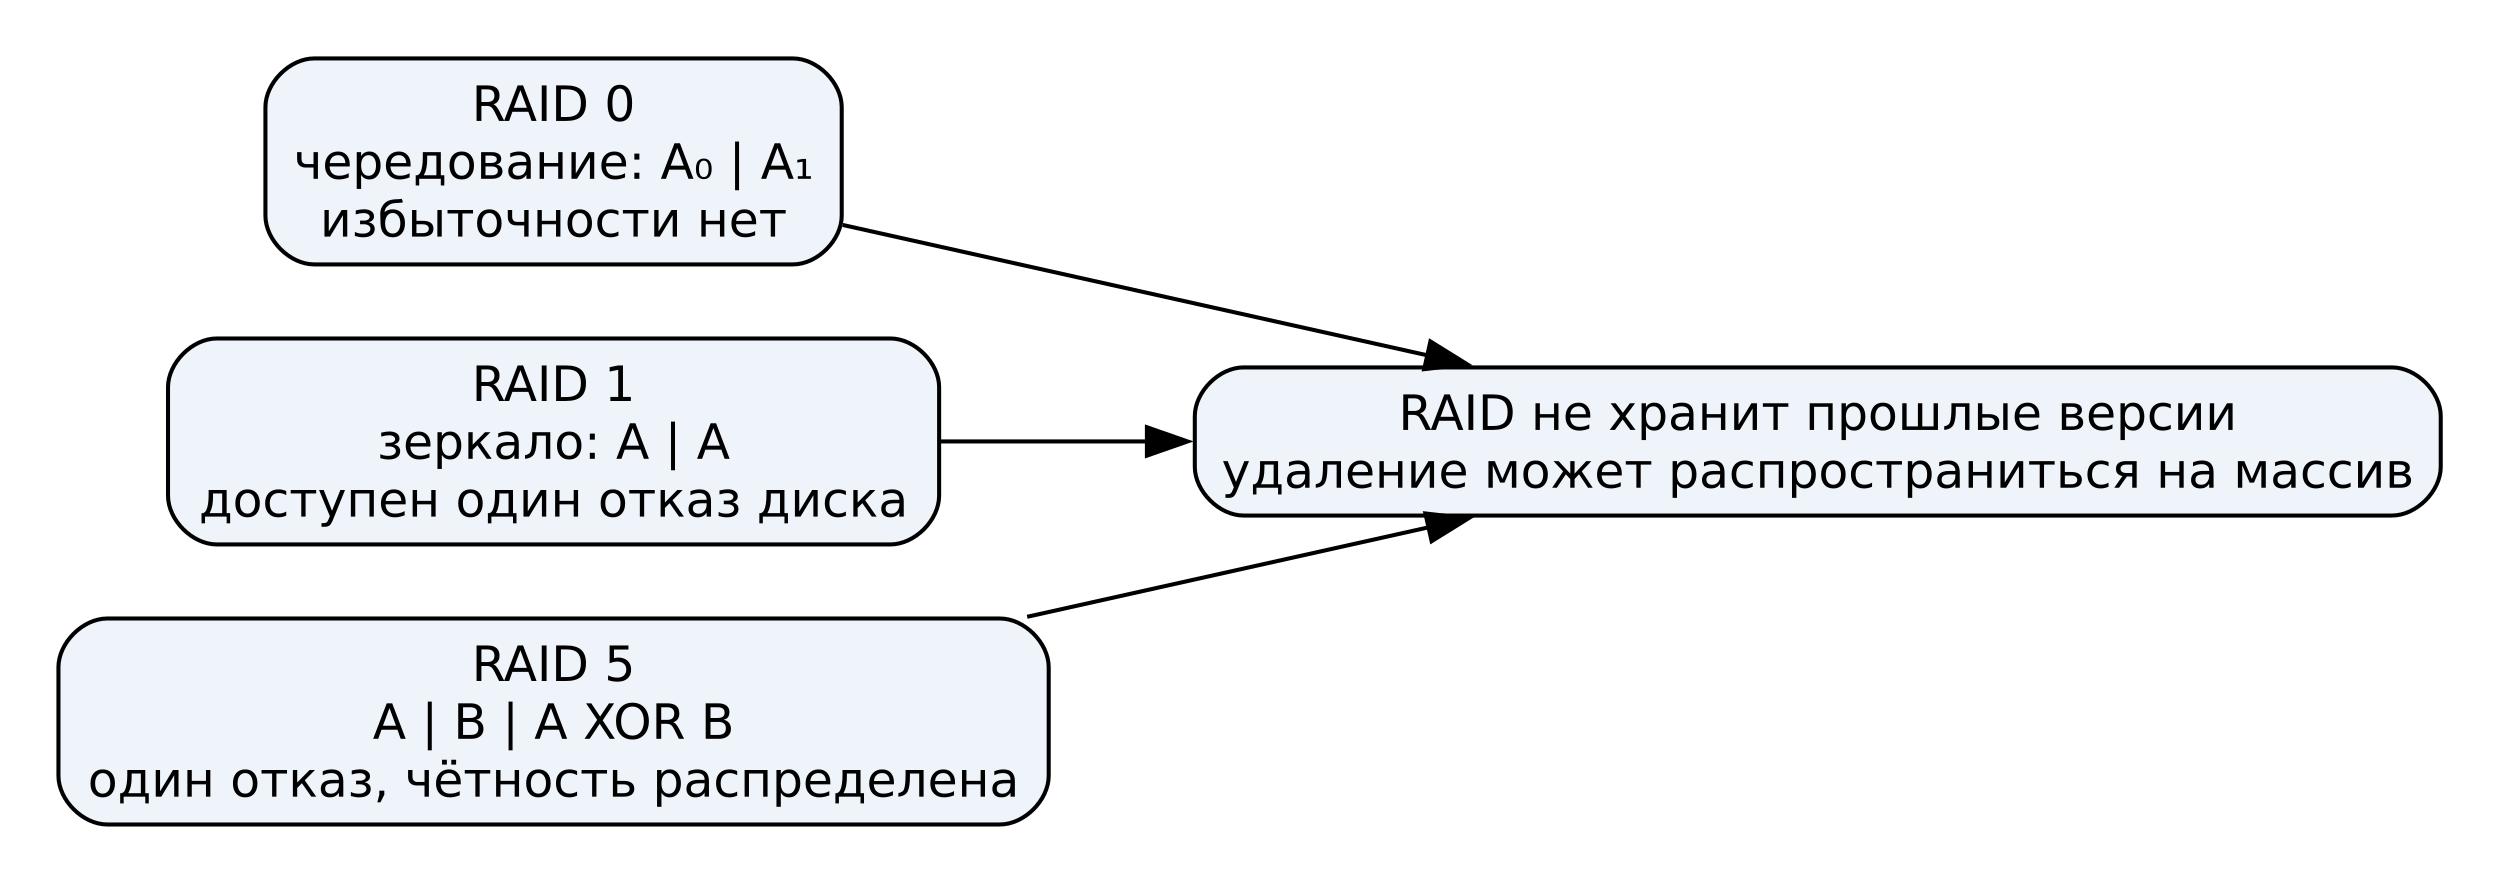
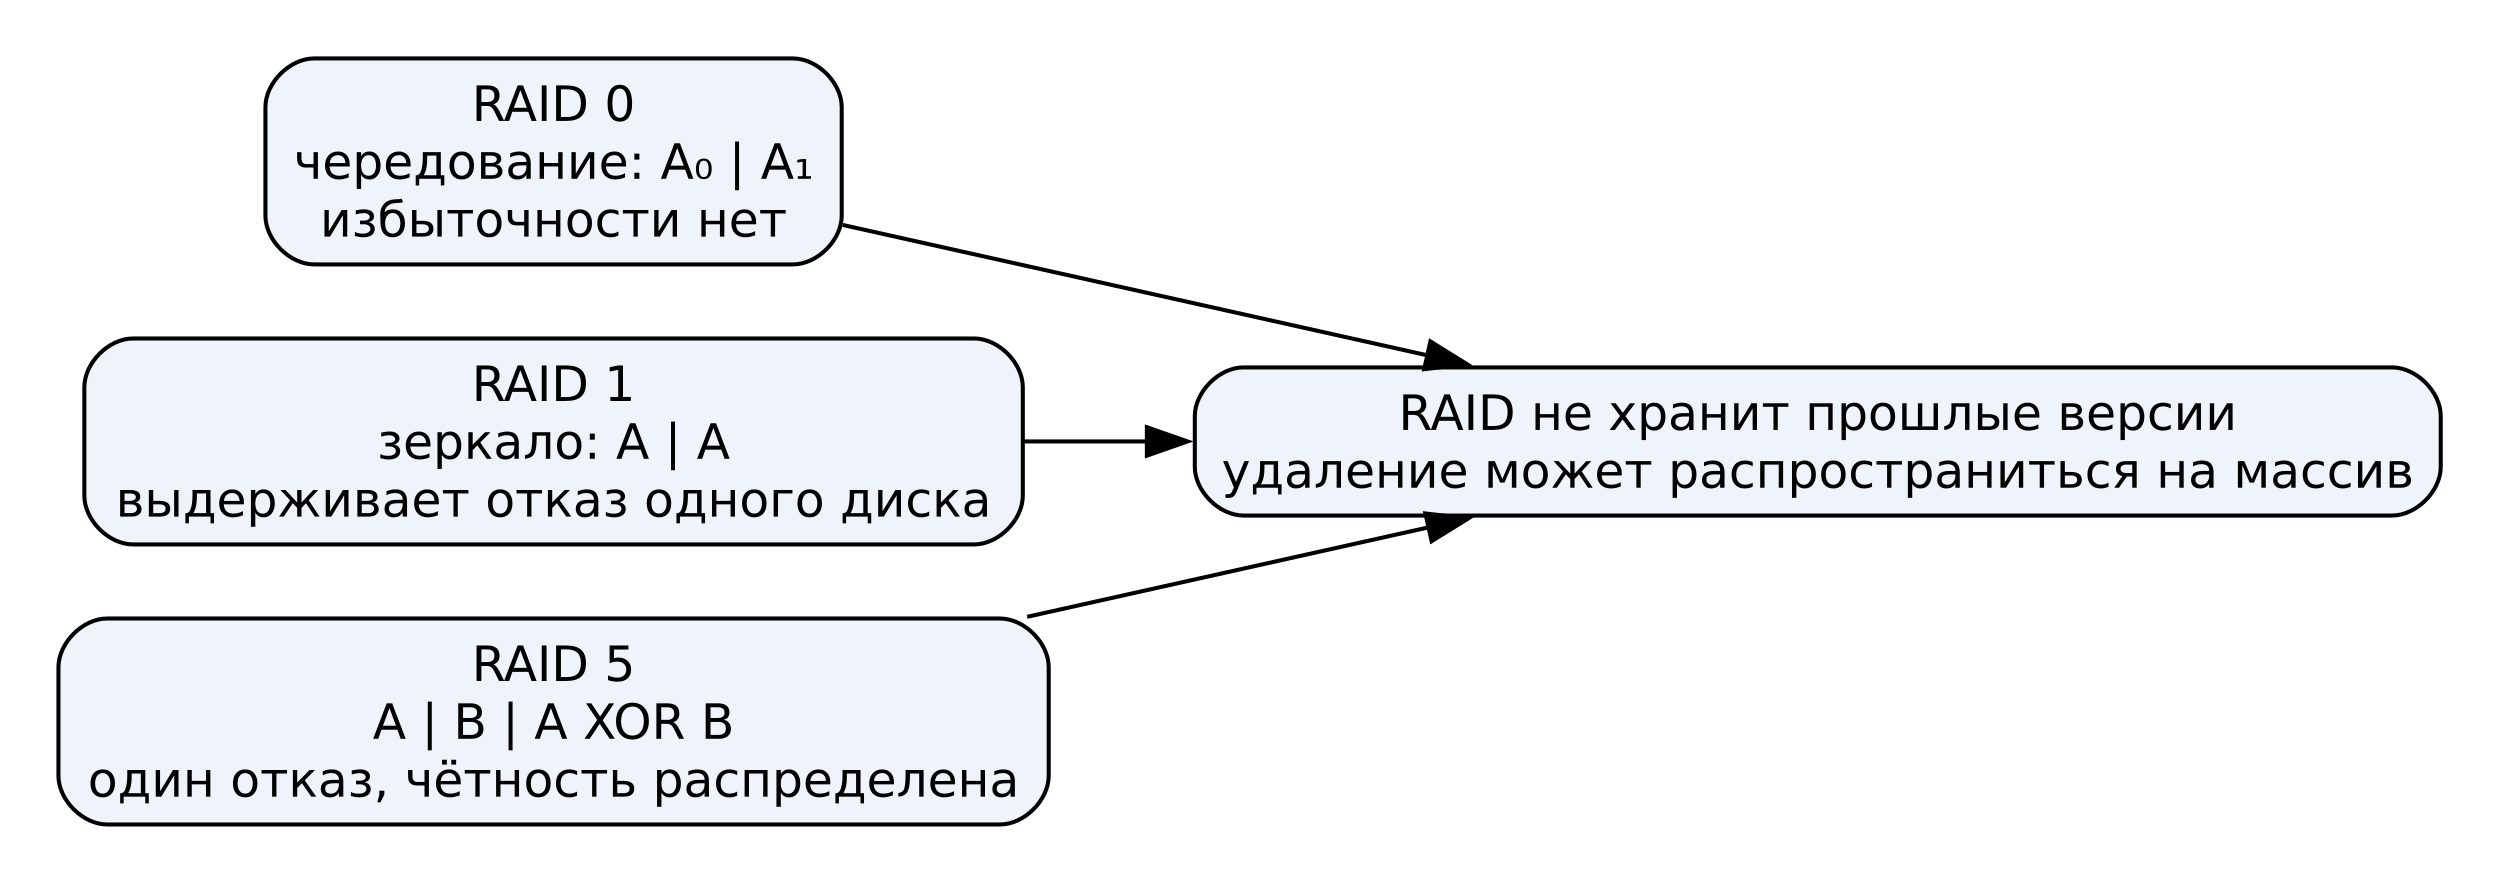
<svg xmlns="http://www.w3.org/2000/svg" width="616pt" height="218pt" viewBox="0.00 0.00 616.00 218.00">
  <g id="graph0" class="graph" transform="scale(1 1) rotate(0) translate(14.4 203.15)">
    <g id="n0" class="node">
      <path fill="#eef4fa" stroke="black" d="M181,-188.75C181,-188.75 63,-188.75 63,-188.75 57,-188.75 51,-182.75 51,-176.75 51,-176.75 51,-150 51,-150 51,-144 57,-138 63,-138 63,-138 181,-138 181,-138 187,-138 193,-144 193,-150 193,-150 193,-176.75 193,-176.75 193,-182.75 187,-188.75 181,-188.75" />
      <text xml:space="preserve" text-anchor="middle" x="122" y="-173.35" font-family="DejaVu Sans" font-size="12.00">RAID 0</text>
      <text xml:space="preserve" text-anchor="middle" x="122" y="-159.1" font-family="DejaVu Sans" font-size="12.00">чередование: A₀ | A₁</text>
      <text xml:space="preserve" text-anchor="middle" x="122" y="-144.85" font-family="DejaVu Sans" font-size="12.00">избыточности нет</text>
    </g>
    <g id="n3" class="node">
      <path fill="#eef4fa" stroke="black" d="M575,-112.62C575,-112.62 292,-112.62 292,-112.62 286,-112.62 280,-106.62 280,-100.62 280,-100.62 280,-88.12 280,-88.12 280,-82.12 286,-76.12 292,-76.12 292,-76.12 575,-76.12 575,-76.12 581,-76.12 587,-82.12 587,-88.12 587,-88.12 587,-100.62 587,-100.62 587,-106.62 581,-112.62 575,-112.62" />
      <text xml:space="preserve" text-anchor="middle" x="433.5" y="-97.22" font-family="DejaVu Sans" font-size="12.00">RAID не хранит прошлые версии</text>
      <text xml:space="preserve" text-anchor="middle" x="433.5" y="-82.97" font-family="DejaVu Sans" font-size="12.00">удаление может распространиться на массив</text>
    </g>
    <g id="edge1" class="edge">
      <path fill="none" stroke="black" d="M193.23,-147.72C235.91,-138.2 290.97,-125.93 337.51,-115.55" />
      <polygon fill="black" stroke="black" points="338.05,-119.02 347.05,-113.43 336.52,-112.19 338.05,-119.02" />
    </g>
    <g id="n1" class="node">
-       <path fill="#eef4fa" stroke="black" d="M205,-119.75C205,-119.75 39,-119.75 39,-119.75 33,-119.75 27,-113.75 27,-107.75 27,-107.75 27,-81 27,-81 27,-75 33,-69 39,-69 39,-69 205,-69 205,-69 211,-69 217,-75 217,-81 217,-81 217,-107.75 217,-107.75 217,-113.75 211,-119.75 205,-119.75" />
+       <path fill="#eef4fa" stroke="black" d="M225.62,-119.75C225.62,-119.75 18.38,-119.75 18.38,-119.75 12.38,-119.75 6.38,-113.75 6.38,-107.75 6.38,-107.75 6.38,-81 6.38,-81 6.38,-75 12.38,-69 18.38,-69 18.38,-69 225.62,-69 225.62,-69 231.62,-69 237.62,-75 237.62,-81 237.62,-81 237.62,-107.75 237.62,-107.75 237.62,-113.75 231.62,-119.75 225.62,-119.75" />
      <text xml:space="preserve" text-anchor="middle" x="122" y="-104.35" font-family="DejaVu Sans" font-size="12.00">RAID 1</text>
      <text xml:space="preserve" text-anchor="middle" x="122" y="-90.1" font-family="DejaVu Sans" font-size="12.00">зеркало: A | A</text>
-       <text xml:space="preserve" text-anchor="middle" x="122" y="-75.85" font-family="DejaVu Sans" font-size="12.00">доступен один отказ диска</text>
+       <text xml:space="preserve" text-anchor="middle" x="122" y="-75.85" font-family="DejaVu Sans" font-size="12.00">выдерживает отказ одного диска</text>
    </g>
    <g id="edge2" class="edge">
-       <path fill="none" stroke="black" d="M217.12,-94.38C233.39,-94.38 250.72,-94.38 268.21,-94.38" />
-       <polygon fill="black" stroke="black" points="268.2,-97.88 278.2,-94.38 268.2,-90.88 268.2,-97.88" />
+       <path fill="none" stroke="black" d="M237.81,-94.38C247.85,-94.38 258.13,-94.38 268.48,-94.38" />
+       <polygon fill="black" stroke="black" points="268.19,-97.88 278.19,-94.38 268.19,-90.88 268.19,-97.88" />
    </g>
    <g id="n2" class="node">
      <path fill="#eef4fa" stroke="black" d="M232,-50.75C232,-50.75 12,-50.75 12,-50.75 6,-50.75 0,-44.75 0,-38.75 0,-38.75 0,-12 0,-12 0,-6 6,0 12,0 12,0 232,0 232,0 238,0 244,-6 244,-12 244,-12 244,-38.75 244,-38.75 244,-44.75 238,-50.75 232,-50.75" />
      <text xml:space="preserve" text-anchor="middle" x="122" y="-35.35" font-family="DejaVu Sans" font-size="12.00">RAID 5</text>
      <text xml:space="preserve" text-anchor="middle" x="122" y="-21.1" font-family="DejaVu Sans" font-size="12.00">A | B | A XOR B</text>
      <text xml:space="preserve" text-anchor="middle" x="122" y="-6.85" font-family="DejaVu Sans" font-size="12.00">один отказ, чётность распределена</text>
    </g>
    <g id="edge3" class="edge">
      <path fill="none" stroke="black" d="M238.69,-51.17C271.4,-58.46 306.61,-66.31 337.92,-73.29" />
      <polygon fill="black" stroke="black" points="336.82,-76.63 347.35,-75.39 338.35,-69.8 336.82,-76.63" />
    </g>
  </g>
</svg>
